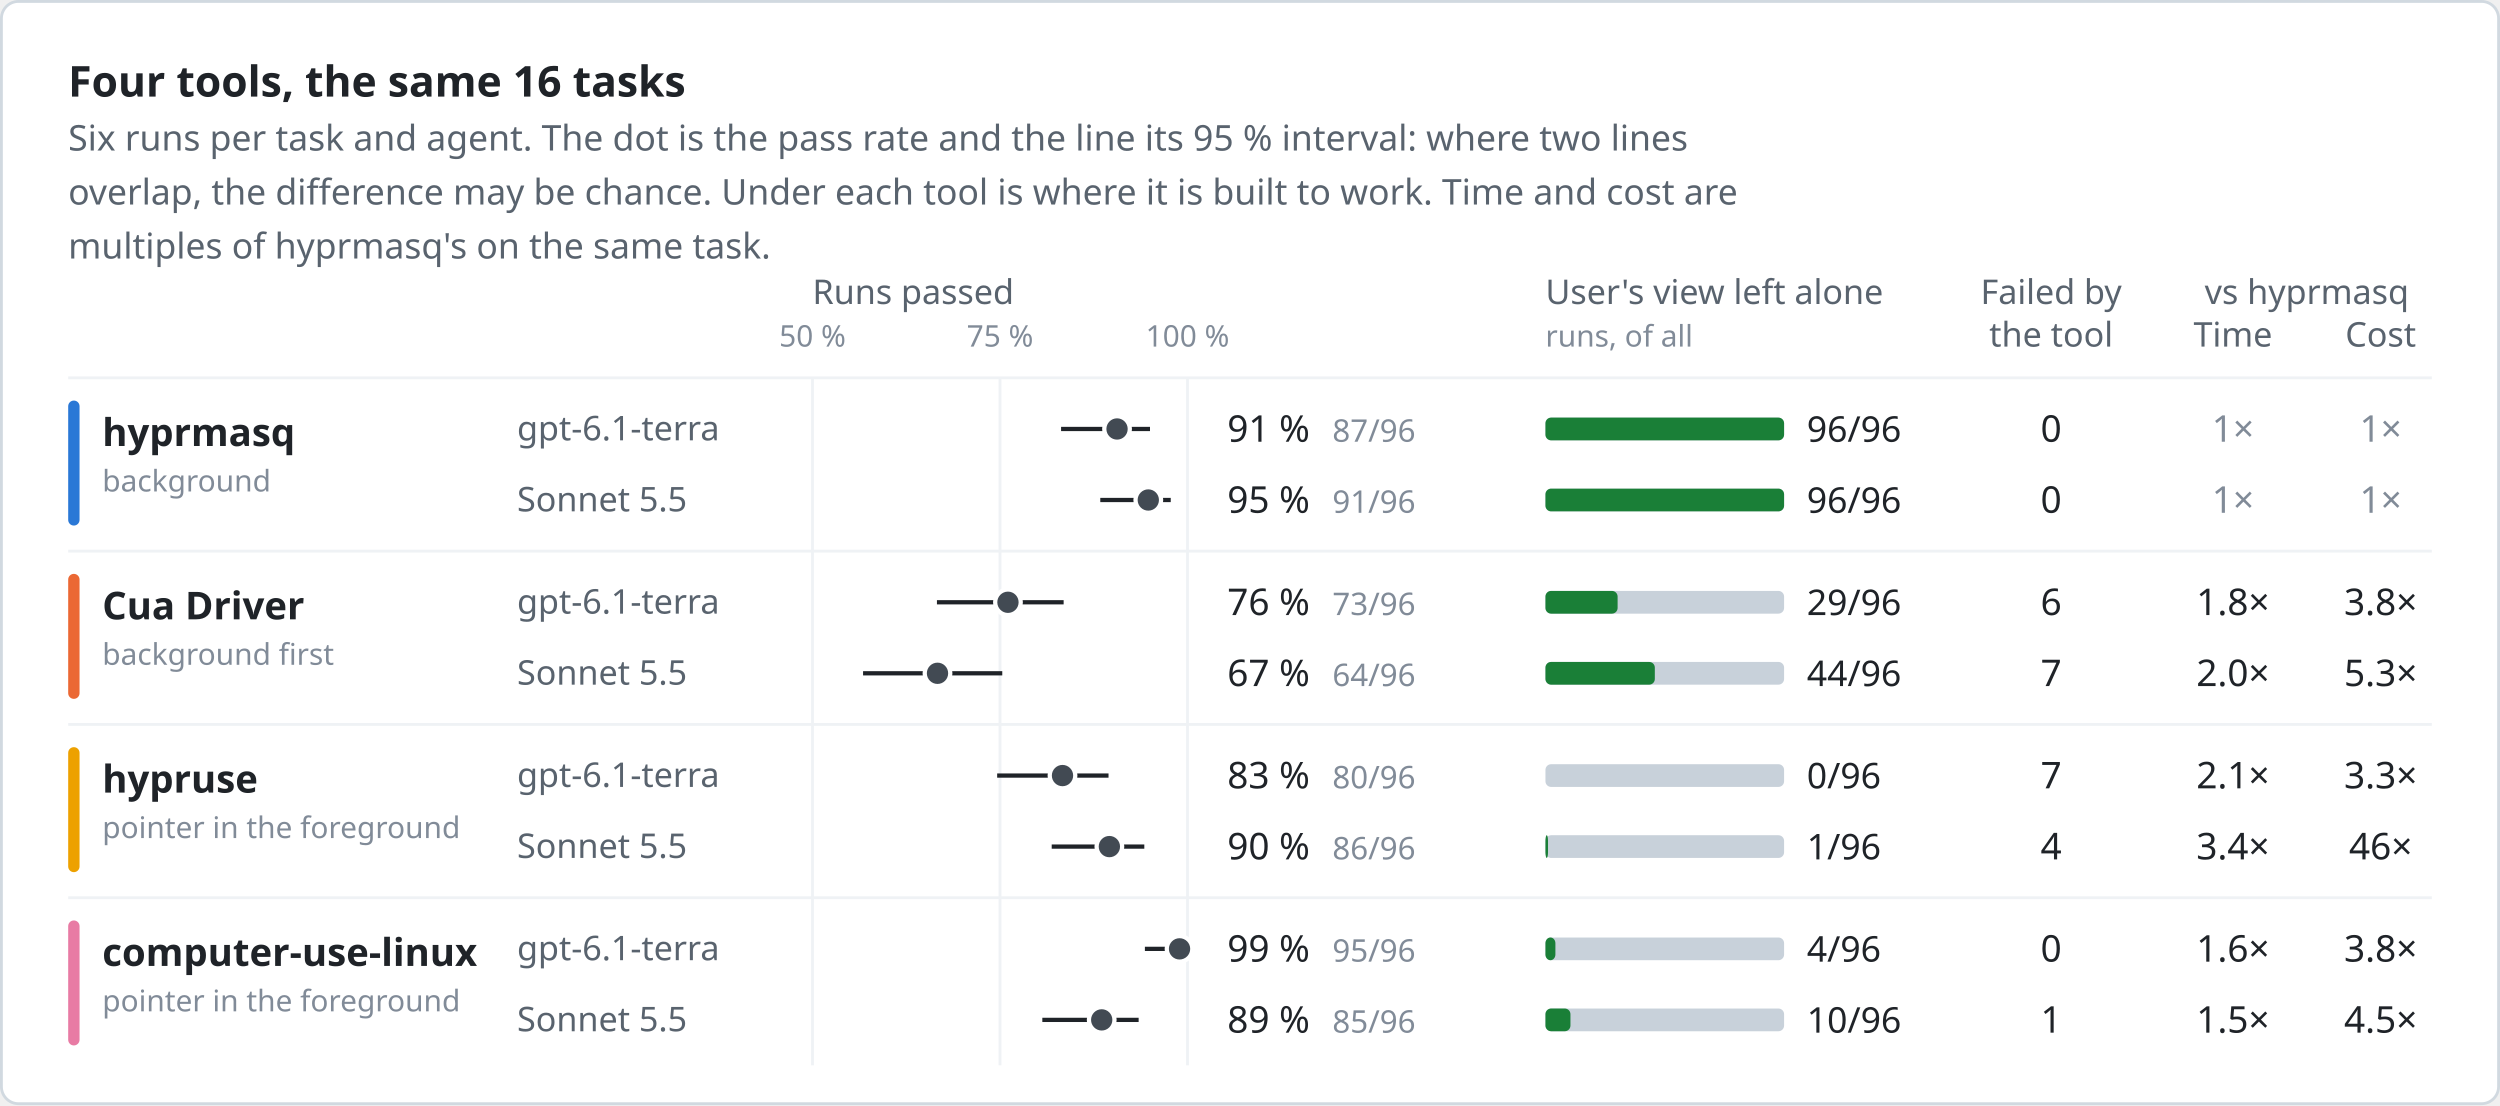
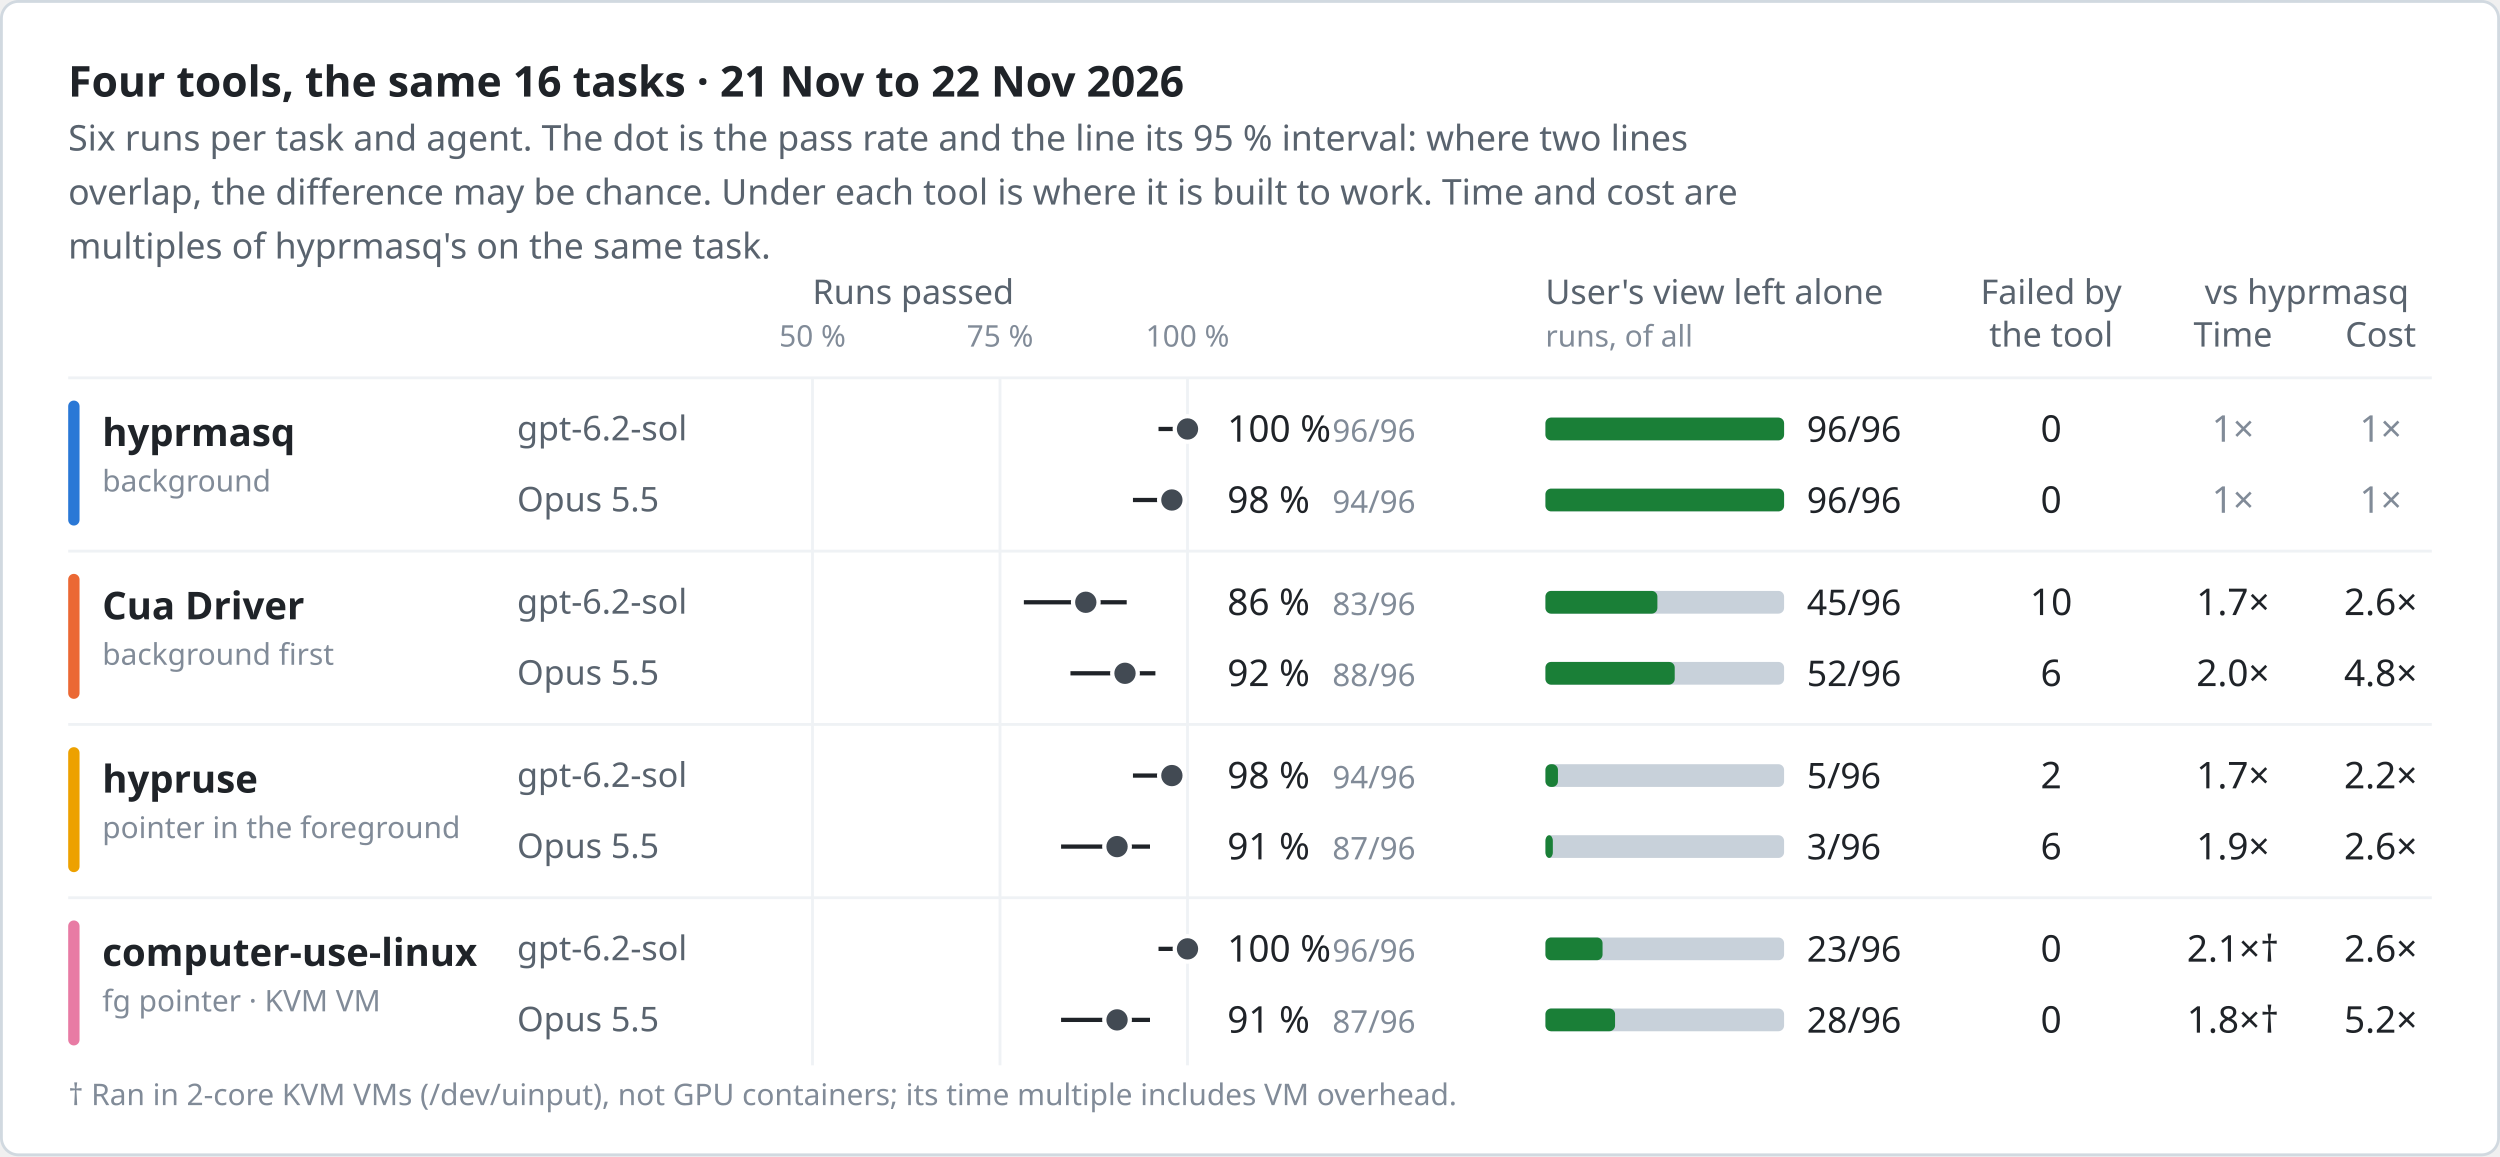
- <svg xmlns="http://www.w3.org/2000/svg" width="880" height="389" viewBox="0 0 880 389" role="img" aria-label="Per tool and agent: the pass rate as a dot on its 95 % interval, the runs that left the user's view alone as a bar, the runs that failed because of the tool, and the time and cost as multiples of hyprmasq's.">
+ <svg xmlns="http://www.w3.org/2000/svg" width="880" height="407" viewBox="0 0 880 407" role="img" aria-label="Per tool and agent: the pass rate as a dot on its 95 % interval, the runs that left the user's view alone as a bar, the runs that failed because of the tool, and the time and cost as multiples of hyprmasq's.">
  <style>text{font-family:-apple-system, BlinkMacSystemFont, "Segoe UI", "Noto Sans", Helvetica, Arial, sans-serif;font-variant-numeric:tabular-nums}.t{fill:#1f2328}.t2{fill:#59636e}.m{fill:#818b98}.bg{fill:#ffffff;stroke:#d1d9e0}.grid{stroke:#eff2f5;stroke-width:1}.axis{stroke:#d1d9e0;stroke-width:1}.tools{fill:#2a78d6}.out{fill:#c8d1da}.dot{fill:#424a53;stroke:#ffffff;stroke-width:1.5}.miss{fill:#ffffff;stroke:#d1242f;stroke-width:1.75}.pass{fill:#1a7f37}.fail{fill:#ffffff;stroke:#d1242f;stroke-width:1.75}.cut{stroke:#ffffff;stroke-width:2}.whisker{stroke:#1f2328;stroke-width:1.5}.s0{fill:#2a78d6}.s1{fill:#eb6834}.s2{fill:#1baf7a}.s3{fill:#eda100}.s4{fill:#e87ba4}.s5{fill:#008300}.s6{fill:#6250d6}.s7{fill:#e34948}</style>
-   <rect x="0.5" y="0.5" width="879" height="388" rx="6" class="bg" />
-   <text x="24" y="34" class="t" font-size="15" font-weight="600">Four tools, the same 16 tasks</text>
+   <rect x="0.5" y="0.5" width="879" height="406" rx="6" class="bg" />
+   <text x="24" y="34" class="t" font-size="15" font-weight="600">Four tools, the same 16 tasks · 21 Nov to 22 Nov 2026</text>
  <text x="24" y="53" class="t2" font-size="12.5">Six runs per task and agent. The dot is the pass rate and the line its 95 % interval: where two lines</text>
  <text x="24" y="72" class="t2" font-size="12.5">overlap, the difference may be chance. Under each tool is where it is built to work. Time and cost are</text>
  <text x="24" y="91" class="t2" font-size="12.5">multiples of hyprmasq's on the same task.</text>
  <text x="286" y="107" class="t2" font-size="12">Runs passed</text>
  <text x="286" y="122" class="m" font-size="10.5" text-anchor="middle">50 %</text>
  <text x="352" y="122" class="m" font-size="10.5" text-anchor="middle">75 %</text>
  <text x="418" y="122" class="m" font-size="10.5" text-anchor="middle">100 %</text>
  <text x="544" y="107" class="t2" font-size="12">User's view left alone</text>
  <text x="544" y="122" class="m" font-size="10.5">runs, of all</text>
  <text x="722" y="107" class="t2" font-size="12" text-anchor="middle">Failed by</text>
  <text x="722" y="122" class="t2" font-size="12" text-anchor="middle">the tool</text>
  <text x="812" y="107" class="t2" font-size="12" text-anchor="middle">vs hyprmasq</text>
  <text x="786" y="122" class="t2" font-size="12" text-anchor="middle">Time</text>
  <text x="838" y="122" class="t2" font-size="12" text-anchor="middle">Cost</text>
  <line x1="286" y1="133" x2="286" y2="375" class="grid" />
  <line x1="352" y1="133" x2="352" y2="375" class="grid" />
  <line x1="418" y1="133" x2="418" y2="375" class="grid" />
  <line x1="24" y1="133" x2="856" y2="133" class="grid" />
  <rect x="24" y="141" width="4" height="44" class="s0" rx="2" />
  <text x="36" y="157" class="t" font-size="13.5" font-weight="600">hyprmasq</text>
  <text x="36" y="173" class="m" font-size="10.5">background</text>
-   <text x="182" y="155" class="t2" font-size="12">gpt-6.1-terra</text>
-   <line x1="373.5" y1="151" x2="404.8" y2="151" class="whisker" />
-   <circle cx="393.2" cy="151" r="4.5" class="dot" />
-   <text x="432" y="155.5" class="t" font-size="13">91 %</text>
-   <text x="469" y="155.5" class="m" font-size="11">87/96</text>
+   <text x="182" y="155" class="t2" font-size="12">gpt-6.2-sol</text>
+   <line x1="407.8" y1="151" x2="418" y2="151" class="whisker" />
+   <circle cx="418" cy="151" r="4.5" class="dot" />
+   <text x="432" y="155.5" class="t" font-size="13">100 %</text>
+   <text x="469" y="155.5" class="m" font-size="11">96/96</text>
  <rect x="544" y="147" width="84" height="8" class="out" rx="2" />
  <rect x="544" y="147" width="84" height="8" class="pass" rx="2" />
  <text x="636" y="155.5" class="t" font-size="12.5">96/96</text>
  <text x="722" y="155.5" class="t" font-size="13" text-anchor="middle">0</text>
  <text x="786" y="155.5" class="m" font-size="13" text-anchor="middle">1×</text>
  <text x="838" y="155.5" class="m" font-size="13" text-anchor="middle">1×</text>
-   <text x="182" y="180" class="t2" font-size="12">Sonnet 5.5</text>
-   <line x1="387.3" y1="176" x2="412.1" y2="176" class="whisker" />
-   <circle cx="404.2" cy="176" r="4.5" class="dot" />
-   <text x="432" y="180.5" class="t" font-size="13">95 %</text>
-   <text x="469" y="180.5" class="m" font-size="11">91/96</text>
+   <text x="182" y="180" class="t2" font-size="12">Opus 5.5</text>
+   <line x1="398.8" y1="176" x2="416.5" y2="176" class="whisker" />
+   <circle cx="412.5" cy="176" r="4.5" class="dot" />
+   <text x="432" y="180.5" class="t" font-size="13">98 %</text>
+   <text x="469" y="180.5" class="m" font-size="11">94/96</text>
  <rect x="544" y="172" width="84" height="8" class="out" rx="2" />
  <rect x="544" y="172" width="84" height="8" class="pass" rx="2" />
  <text x="636" y="180.5" class="t" font-size="12.5">96/96</text>
  <text x="722" y="180.5" class="t" font-size="13" text-anchor="middle">0</text>
  <text x="786" y="180.5" class="m" font-size="13" text-anchor="middle">1×</text>
  <text x="838" y="180.5" class="m" font-size="13" text-anchor="middle">1×</text>
  <line x1="24" y1="194" x2="856" y2="194" class="grid" />
  <rect x="24" y="202" width="4" height="44" class="s1" rx="2" />
  <text x="36" y="218" class="t" font-size="13.5" font-weight="600">Cua Driver</text>
  <text x="36" y="234" class="m" font-size="10.5">background first</text>
-   <text x="182" y="216" class="t2" font-size="12">gpt-6.1-terra</text>
-   <line x1="329.8" y1="212" x2="374.4" y2="212" class="whisker" />
-   <circle cx="354.8" cy="212" r="4.5" class="dot" />
-   <text x="432" y="216.5" class="t" font-size="13">76 %</text>
-   <text x="469" y="216.5" class="m" font-size="11">73/96</text>
+   <text x="182" y="216" class="t2" font-size="12">gpt-6.2-sol</text>
+   <line x1="360.4" y1="212" x2="396.6" y2="212" class="whisker" />
+   <circle cx="382.2" cy="212" r="4.5" class="dot" />
+   <text x="432" y="216.5" class="t" font-size="13">86 %</text>
+   <text x="469" y="216.5" class="m" font-size="11">83/96</text>
  <rect x="544" y="208" width="84" height="8" class="out" rx="2" />
-   <rect x="544" y="208" width="25.4" height="8" class="pass" rx="2" />
-   <text x="636" y="216.5" class="t" font-size="12.5">29/96</text>
-   <text x="722" y="216.5" class="t" font-size="13" text-anchor="middle">6</text>
-   <text x="786" y="216.5" class="t" font-size="13" text-anchor="middle">1.8×</text>
-   <text x="838" y="216.5" class="t" font-size="13" text-anchor="middle">3.8×</text>
-   <text x="182" y="241" class="t2" font-size="12">Sonnet 5.5</text>
-   <line x1="303.8" y1="237" x2="352.8" y2="237" class="whisker" />
-   <circle cx="330" cy="237" r="4.5" class="dot" />
-   <text x="432" y="241.5" class="t" font-size="13">67 %</text>
-   <text x="469" y="241.5" class="m" font-size="11">64/96</text>
+   <rect x="544" y="208" width="39.4" height="8" class="pass" rx="2" />
+   <text x="636" y="216.5" class="t" font-size="12.5">45/96</text>
+   <text x="722" y="216.5" class="t" font-size="13" text-anchor="middle">10</text>
+   <text x="786" y="216.5" class="t" font-size="13" text-anchor="middle">1.7×</text>
+   <text x="838" y="216.5" class="t" font-size="13" text-anchor="middle">2.6×</text>
+   <text x="182" y="241" class="t2" font-size="12">Opus 5.5</text>
+   <line x1="376.8" y1="237" x2="406.7" y2="237" class="whisker" />
+   <circle cx="396" cy="237" r="4.5" class="dot" />
+   <text x="432" y="241.5" class="t" font-size="13">92 %</text>
+   <text x="469" y="241.5" class="m" font-size="11">88/96</text>
  <rect x="544" y="233" width="84" height="8" class="out" rx="2" />
-   <rect x="544" y="233" width="38.5" height="8" class="pass" rx="2" />
-   <text x="636" y="241.5" class="t" font-size="12.5">44/96</text>
-   <text x="722" y="241.5" class="t" font-size="13" text-anchor="middle">7</text>
+   <rect x="544" y="233" width="45.5" height="8" class="pass" rx="2" />
+   <text x="636" y="241.5" class="t" font-size="12.5">52/96</text>
+   <text x="722" y="241.5" class="t" font-size="13" text-anchor="middle">6</text>
  <text x="786" y="241.5" class="t" font-size="13" text-anchor="middle">2.0×</text>
-   <text x="838" y="241.5" class="t" font-size="13" text-anchor="middle">5.3×</text>
+   <text x="838" y="241.5" class="t" font-size="13" text-anchor="middle">4.8×</text>
  <line x1="24" y1="255" x2="856" y2="255" class="grid" />
  <rect x="24" y="263" width="4" height="44" class="s3" rx="2" />
  <text x="36" y="279" class="t" font-size="13.5" font-weight="600">hypruse</text>
  <text x="36" y="295" class="m" font-size="10.5">pointer in the foreground</text>
-   <text x="182" y="277" class="t2" font-size="12">gpt-6.1-terra</text>
-   <line x1="351" y1="273" x2="390.2" y2="273" class="whisker" />
-   <circle cx="374" cy="273" r="4.5" class="dot" />
-   <text x="432" y="277.5" class="t" font-size="13">83 %</text>
-   <text x="469" y="277.5" class="m" font-size="11">80/96</text>
+   <text x="182" y="277" class="t2" font-size="12">gpt-6.2-sol</text>
+   <line x1="398.8" y1="273" x2="416.5" y2="273" class="whisker" />
+   <circle cx="412.5" cy="273" r="4.5" class="dot" />
+   <text x="432" y="277.5" class="t" font-size="13">98 %</text>
+   <text x="469" y="277.5" class="m" font-size="11">94/96</text>
  <rect x="544" y="269" width="84" height="8" class="out" rx="2" />
-   <rect x="544" y="269" width="0" height="8" class="pass" rx="2" />
-   <text x="636" y="277.5" class="t" font-size="12.5">0/96</text>
-   <text x="722" y="277.5" class="t" font-size="13" text-anchor="middle">7</text>
-   <text x="786" y="277.5" class="t" font-size="13" text-anchor="middle">2.1×</text>
-   <text x="838" y="277.5" class="t" font-size="13" text-anchor="middle">3.3×</text>
-   <text x="182" y="302" class="t2" font-size="12">Sonnet 5.5</text>
-   <line x1="370.2" y1="298" x2="402.8" y2="298" class="whisker" />
-   <circle cx="390.5" cy="298" r="4.5" class="dot" />
-   <text x="432" y="302.5" class="t" font-size="13">90 %</text>
-   <text x="469" y="302.5" class="m" font-size="11">86/96</text>
+   <rect x="544" y="269" width="4.4" height="8" class="pass" rx="2" />
+   <text x="636" y="277.5" class="t" font-size="12.5">5/96</text>
+   <text x="722" y="277.5" class="t" font-size="13" text-anchor="middle">2</text>
+   <text x="786" y="277.5" class="t" font-size="13" text-anchor="middle">1.7×</text>
+   <text x="838" y="277.5" class="t" font-size="13" text-anchor="middle">2.2×</text>
+   <text x="182" y="302" class="t2" font-size="12">Opus 5.5</text>
+   <line x1="373.5" y1="298" x2="404.8" y2="298" class="whisker" />
+   <circle cx="393.2" cy="298" r="4.5" class="dot" />
+   <text x="432" y="302.5" class="t" font-size="13">91 %</text>
+   <text x="469" y="302.5" class="m" font-size="11">87/96</text>
  <rect x="544" y="294" width="84" height="8" class="out" rx="2" />
-   <rect x="544" y="294" width="0.9" height="8" class="pass" rx="2" />
-   <text x="636" y="302.5" class="t" font-size="12.5">1/96</text>
-   <text x="722" y="302.5" class="t" font-size="13" text-anchor="middle">4</text>
-   <text x="786" y="302.5" class="t" font-size="13" text-anchor="middle">3.4×</text>
-   <text x="838" y="302.5" class="t" font-size="13" text-anchor="middle">46×</text>
+   <rect x="544" y="294" width="2.6" height="8" class="pass" rx="2" />
+   <text x="636" y="302.5" class="t" font-size="12.5">3/96</text>
+   <text x="722" y="302.5" class="t" font-size="13" text-anchor="middle">6</text>
+   <text x="786" y="302.5" class="t" font-size="13" text-anchor="middle">1.9×</text>
+   <text x="838" y="302.5" class="t" font-size="13" text-anchor="middle">2.6×</text>
  <line x1="24" y1="316" x2="856" y2="316" class="grid" />
  <rect x="24" y="324" width="4" height="44" class="s4" rx="2" />
  <text x="36" y="340" class="t" font-size="13.5" font-weight="600">computer-use-linux</text>
-   <text x="36" y="356" class="m" font-size="10.5">pointer in the foreground</text>
-   <text x="182" y="338" class="t2" font-size="12">gpt-6.1-terra</text>
-   <line x1="403" y1="334" x2="417.5" y2="334" class="whisker" />
-   <circle cx="415.2" cy="334" r="4.5" class="dot" />
-   <text x="432" y="338.5" class="t" font-size="13">99 %</text>
-   <text x="469" y="338.5" class="m" font-size="11">95/96</text>
+   <text x="36" y="356" class="m" font-size="10.5">fg pointer · KVM VM</text>
+   <text x="182" y="338" class="t2" font-size="12">gpt-6.2-sol</text>
+   <line x1="407.8" y1="334" x2="418" y2="334" class="whisker" />
+   <circle cx="418" cy="334" r="4.5" class="dot" />
+   <text x="432" y="338.5" class="t" font-size="13">100 %</text>
+   <text x="469" y="338.5" class="m" font-size="11">96/96</text>
  <rect x="544" y="330" width="84" height="8" class="out" rx="2" />
-   <rect x="544" y="330" width="3.5" height="8" class="pass" rx="2" />
-   <text x="636" y="338.5" class="t" font-size="12.5">4/96</text>
+   <rect x="544" y="330" width="20.1" height="8" class="pass" rx="2" />
+   <text x="636" y="338.5" class="t" font-size="12.5">23/96</text>
  <text x="722" y="338.5" class="t" font-size="13" text-anchor="middle">0</text>
-   <text x="786" y="338.5" class="t" font-size="13" text-anchor="middle">1.6×</text>
-   <text x="838" y="338.5" class="t" font-size="13" text-anchor="middle">3.8×</text>
-   <text x="182" y="363" class="t2" font-size="12">Sonnet 5.5</text>
-   <line x1="366.9" y1="359" x2="400.8" y2="359" class="whisker" />
-   <circle cx="387.8" cy="359" r="4.5" class="dot" />
-   <text x="432" y="363.5" class="t" font-size="13">89 %</text>
-   <text x="469" y="363.5" class="m" font-size="11">85/96</text>
+   <text x="786" y="338.5" class="t" font-size="13" text-anchor="middle">2.1×†</text>
+   <text x="838" y="338.5" class="t" font-size="13" text-anchor="middle">2.6×</text>
+   <text x="182" y="363" class="t2" font-size="12">Opus 5.5</text>
+   <line x1="373.5" y1="359" x2="404.8" y2="359" class="whisker" />
+   <circle cx="393.2" cy="359" r="4.5" class="dot" />
+   <text x="432" y="363.5" class="t" font-size="13">91 %</text>
+   <text x="469" y="363.5" class="m" font-size="11">87/96</text>
  <rect x="544" y="355" width="84" height="8" class="out" rx="2" />
-   <rect x="544" y="355" width="8.8" height="8" class="pass" rx="2" />
-   <text x="636" y="363.5" class="t" font-size="12.5">10/96</text>
-   <text x="722" y="363.5" class="t" font-size="13" text-anchor="middle">1</text>
-   <text x="786" y="363.5" class="t" font-size="13" text-anchor="middle">1.5×</text>
-   <text x="838" y="363.5" class="t" font-size="13" text-anchor="middle">4.5×</text>
+   <rect x="544" y="355" width="24.5" height="8" class="pass" rx="2" />
+   <text x="636" y="363.5" class="t" font-size="12.5">28/96</text>
+   <text x="722" y="363.5" class="t" font-size="13" text-anchor="middle">0</text>
+   <text x="786" y="363.5" class="t" font-size="13" text-anchor="middle">1.8×†</text>
+   <text x="838" y="363.5" class="t" font-size="13" text-anchor="middle">5.2×</text>
+   <text x="24" y="389" class="m" font-size="10.5">† Ran in 2-core KVM VMs (/dev/uinput), not GPU containers; its time multiple includes VM overhead.</text>
</svg>
